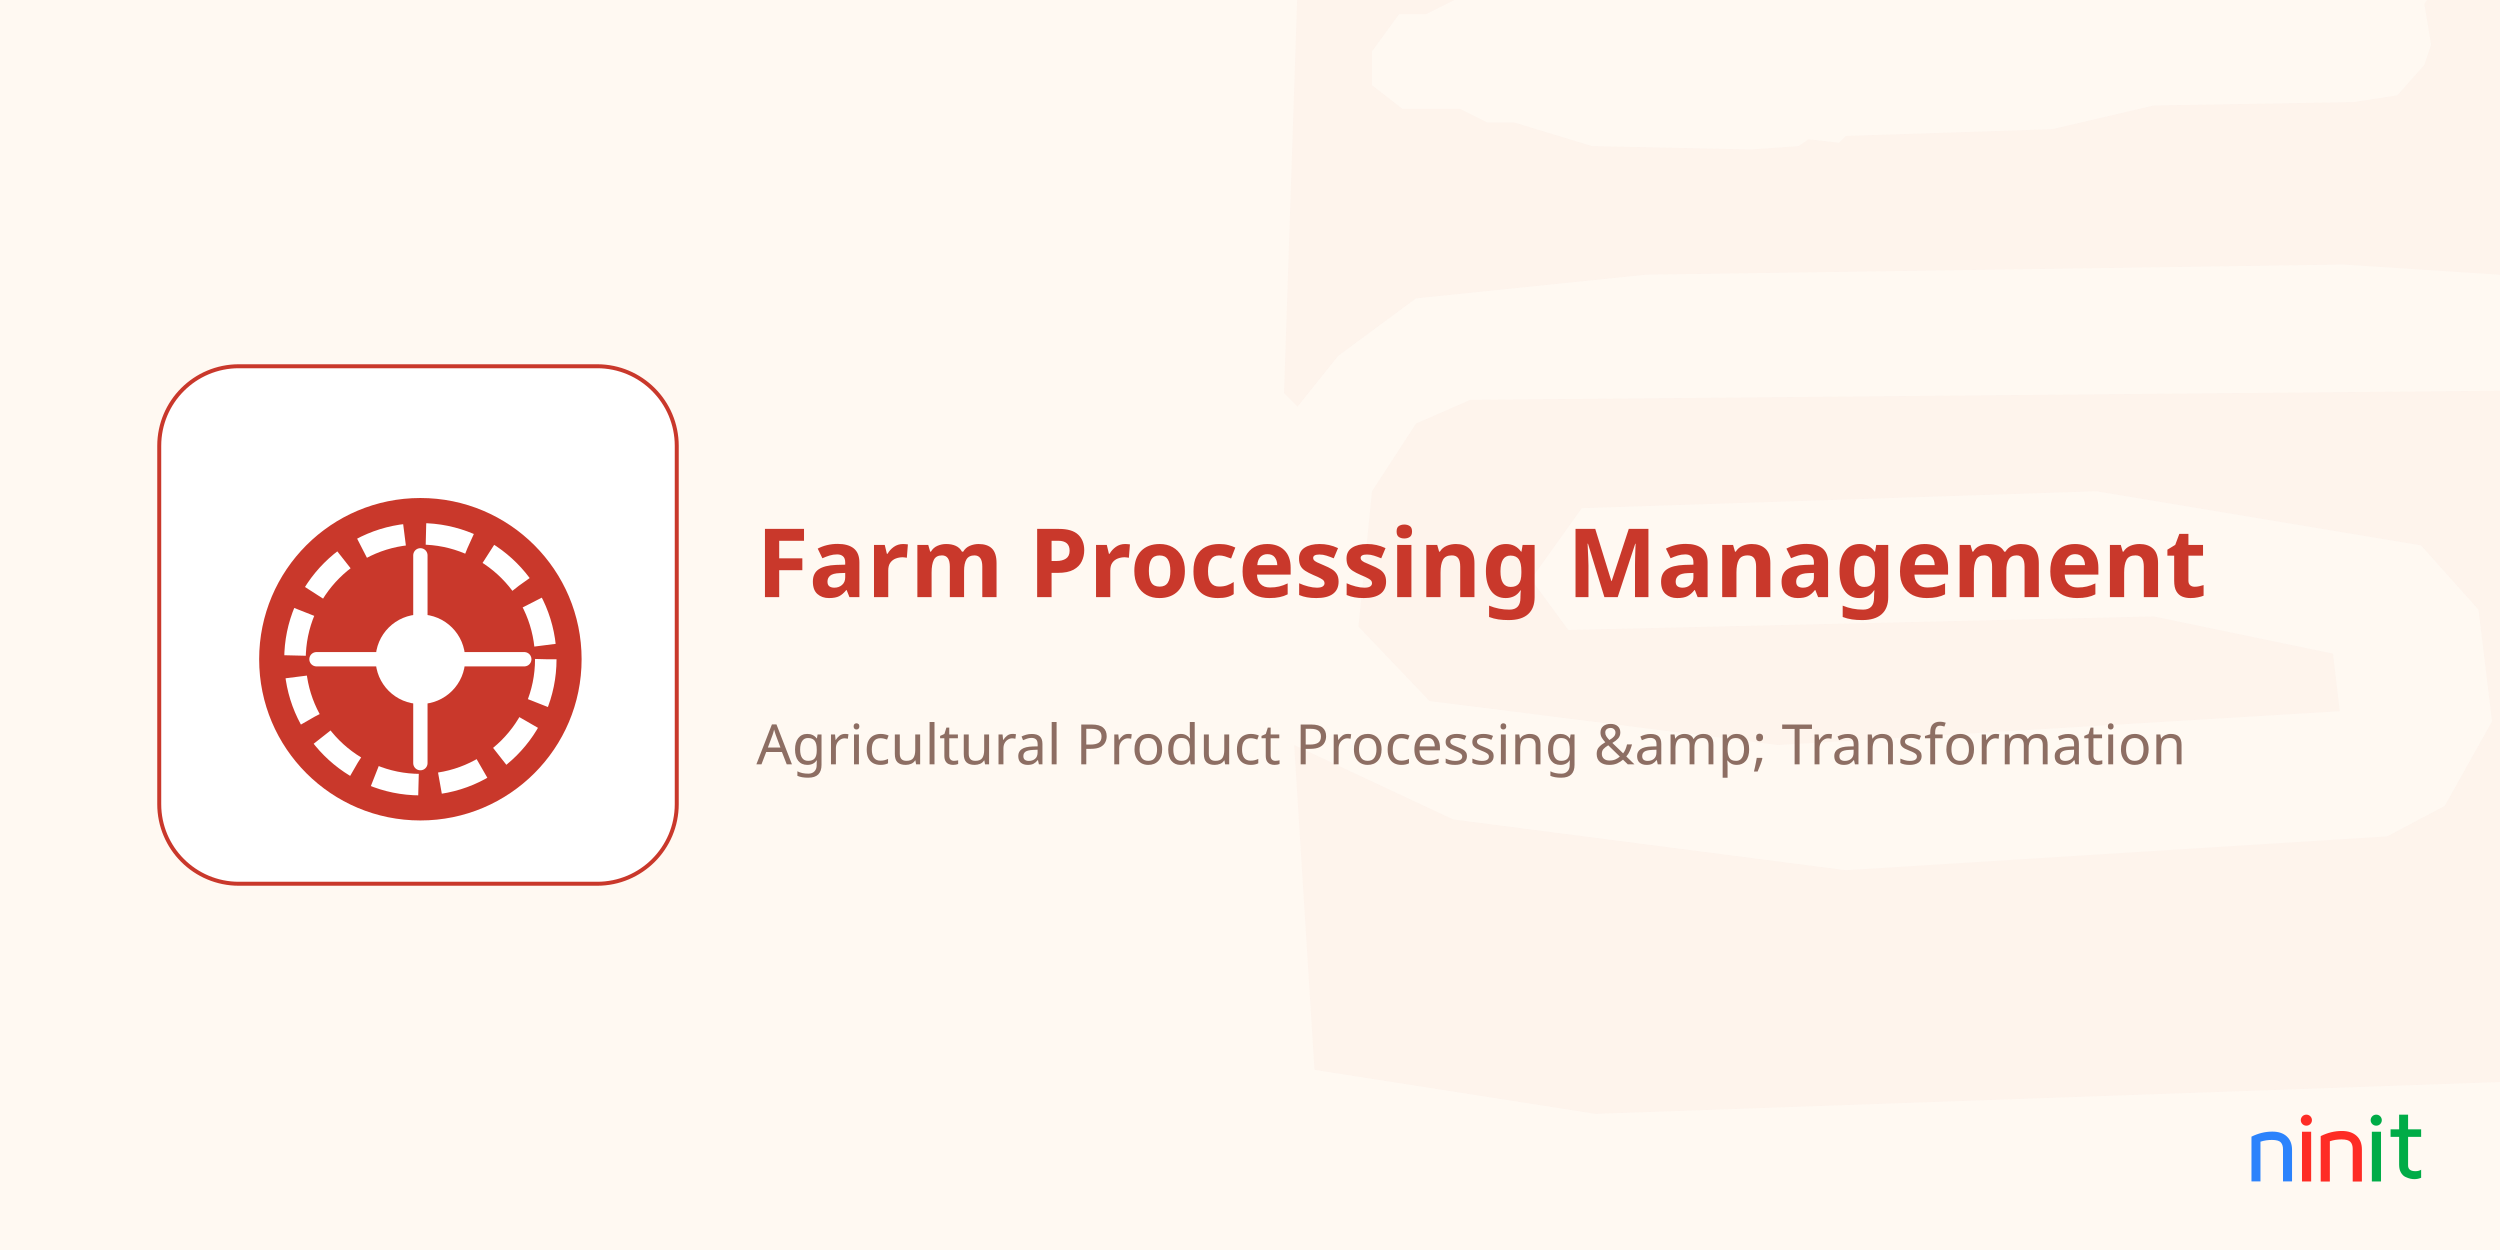
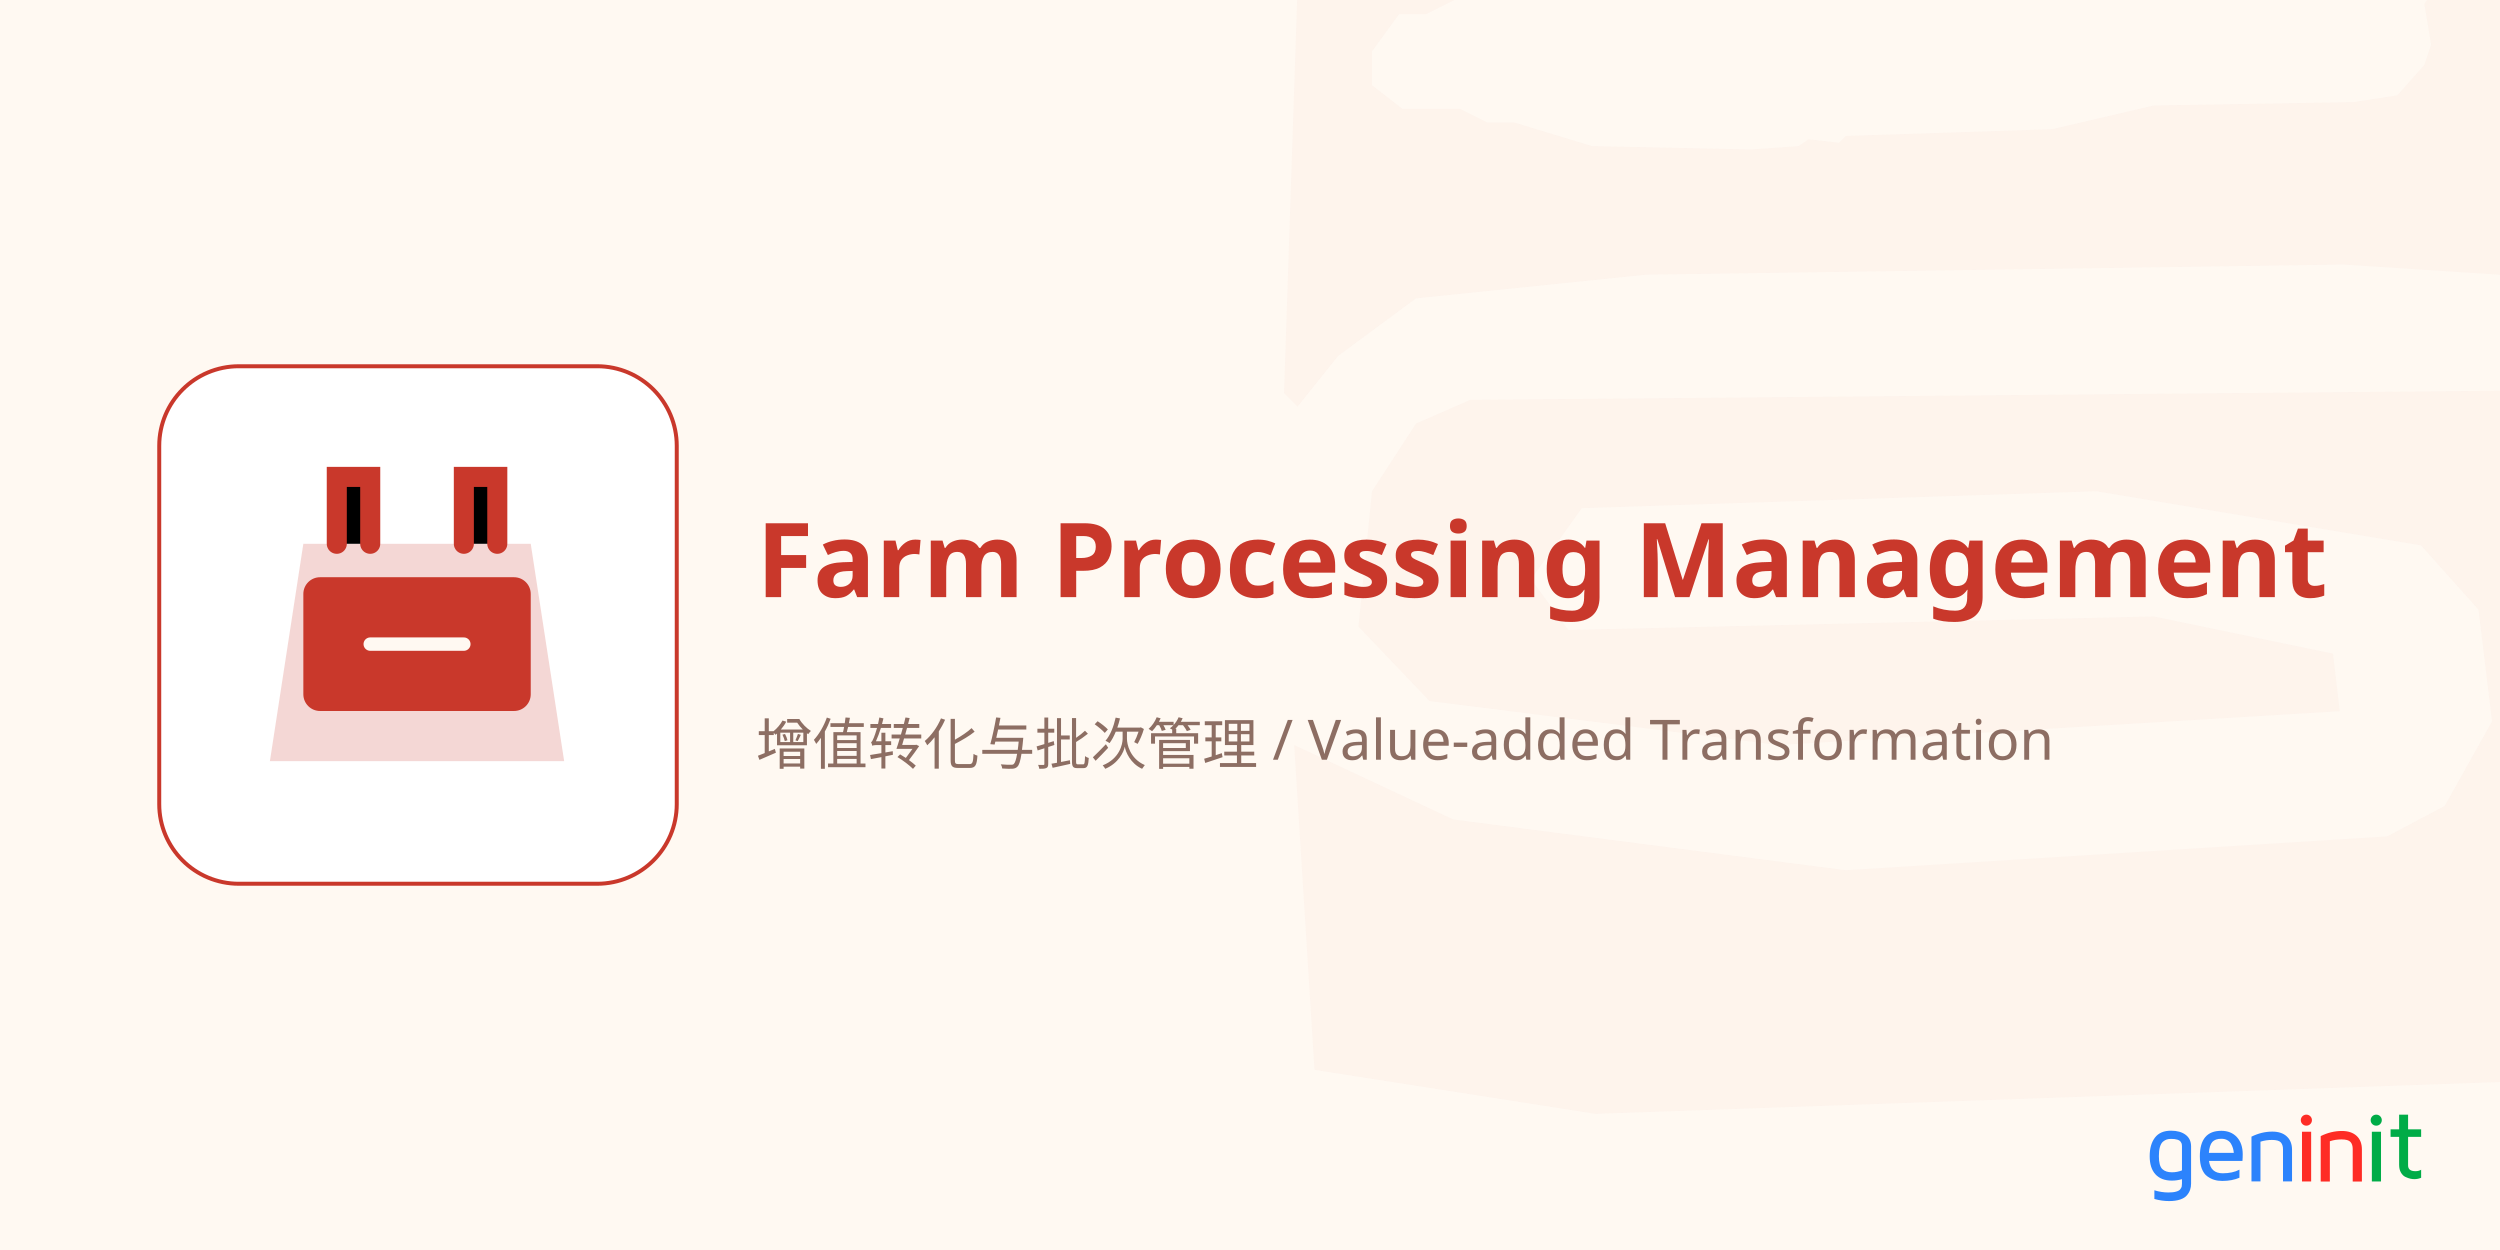
<svg xmlns="http://www.w3.org/2000/svg" width="628" height="314" viewBox="0 0 628 314">
  <rect width="628" height="314" fill="#FFF9F2" />
  <g transform="translate(320, -50) scale(0.85)" opacity="0.03">
    <path fill-rule="evenodd" fill="#C9382B" d="M 395,174 58,177 42,184 29,204 25,244 46,266 149,279 315,269 313,252 260,241 87,245 76,230 91,209 243,204 339,220 356,239 360,272 346,297 329,306 169,316 53,301 6,279 12,375 95,388 379,378 391,368 Z M 386,15 375,7 354,3 299,3 298,0 277,0 264,4 127,3 29,8 19,16 13,27 7,55 3,175 7,179 19,164 42,147 110,140 316,137 362,140 392,147 393,61 Z M 342,57 340,60 342,72 340,78 332,87 319,89 260,90 230,97 169,99 167,101 158,100 155,102 141,103 94,102 71,95 63,95 55,91 38,91 29,84 29,74 37,63 45,63 55,58 63,58 82,52 95,53 134,49 197,50 228,47 261,47 311,51 326,50 Z" />
  </g>
  <rect x="40" y="92" width="130" height="130" rx="20" fill="white" stroke="#C9382B" stroke-width="1" />
-   <g transform="translate(48, 108) scale(0.45)">
-     <circle cx="128" cy="128" r="90" fill="#C9382B" />
-     <circle cx="128" cy="128" r="70" fill="none" stroke="white" stroke-width="12" stroke-dasharray="25,12" />
-     <circle cx="128" cy="128" r="25" fill="white" />
-     <path d="M128,70 L128,186 M70,128 L186,128" stroke="white" stroke-width="8" stroke-linecap="round" />
+   <g transform="translate(51, 103) scale(0.42)">
+     <path d="M60,80 L196,80 L216,210 L40,210 Z" fill="#C9382B" opacity="0.2" />
+     <path d="M80,80 L80,40 L100,40 L100,80 M156,80 L156,40 L176,40 L176,80" stroke="#C9382B" stroke-width="12" stroke-linecap="round" />
+     <rect x="60" y="100" width="136" height="80" rx="10" fill="#C9382B" />
+     <path d="M100,140 L156,140" stroke="#FFF9F2" stroke-width="8" stroke-linecap="round" />
  </g>
  <g transform="translate(190, 150)">
-     <text x="0" y="0" fill="#C9382B" font-family="'PingFang SC', 'Microsoft YaHei', 'SimHei', 'Source Han Sans CN', sans-serif" font-size="24" font-weight="bold">Farm Processing Management</text>
-     <text x="0" y="42" fill="#8D6E63" font-family="'PingFang SC', 'Microsoft YaHei', 'SimHei', 'Source Han Sans CN', sans-serif" font-size="14">Agricultural Product Processing &amp;amp; Transformation</text>
+     <text x="0" y="0" fill="#C9382B" font-family="'PingFang SC', 'Microsoft YaHei', 'SimHei', sans-serif" font-size="26" font-weight="bold">Farm Processing Management</text>
+     <text x="0" y="42" fill="#8D6E63" font-family="'PingFang SC', 'Microsoft YaHei', 'SimHei', sans-serif" font-size="14">增值转化与批次管理 / Value-added Transformation</text>
  </g>
  <g transform="translate(540, 280) scale(0.1)">
    <path d="M605.1,55.8 L605.1,36.8 L626.6,36.8 L626.6,0 L649.1,0 L649.1,36.8 L681.9,36.8 L681.9,55.8 L649.1,55.8 L649.1,127.5 C649.1,137.2 655.2,142 667.4,142 C667.4,142 667.5,142 667.6,142 C673.2,142 678,140.8 681.9,138.4 L681.9,158.6 C676.3,160.9 670.7,162 665.1,162 C664.9,162 664.7,162 664.5,162 C661.5,162 658.3,161.6 654.9,160.9 C651.6,160.2 647.5,158.8 642.8,156.6 C638.1,154.5 634.2,150.8 631.2,145.5 C628.1,140.3 626.6,133.7 626.6,125.9 L626.6,55.8 L605.1,55.8 Z" fill="#00AC47" />
    <path d="M555.1,13.9 C555.1,6.2 561.3,0 569,0 L569.3,0 C576.9,0 583.1,6.2 583.1,13.9 C583.1,21.5 576.9,27.7 569.3,27.7 L569,27.7 C561.3,27.7 555.1,21.5 555.1,13.9 Z M558.1,167.8 L558.1,43 L581.1,43 L581.1,167.8 L558.1,167.8 Z" fill="#00AC47" />
    <path d="M429.6,168 L429.6,53.9 C446.9,45.3 464.7,41 482.8,41 C498.5,41 510.8,45.1 519.8,53.3 C528.7,61.5 533.1,72.9 533.1,87.5 L533.1,168 L510,168 L510,85.9 C510,78.6 508.2,72.8 504.4,68.6 C500.7,64.4 493.2,62.2 481.8,62.2 C471.7,62.2 461.9,63.7 452.6,66.8 L452.6,168 L429.6,168 Z" fill="#FE2C25" />
    <path d="M379.6,13.9 C379.6,6.2 385.8,0 393.5,0 L393.7,0 C401.4,0 407.6,6.2 407.6,13.9 C407.6,21.5 401.4,27.7 393.7,27.7 L393.5,27.7 C385.8,27.7 379.6,21.5 379.6,13.9 Z M382.6,167.8 L382.6,43 L405.6,43 L405.6,167.8 L382.6,167.8 Z" fill="#FE2C25" />
    <path d="M255.7,167.6 L255.7,55.3 C272.8,46.8 290.2,42.6 308.1,42.6 C323.6,42.6 335.7,46.6 344.4,54.7 C353.2,62.8 357.6,74 357.6,88.4 L357.6,167.6 L334.9,167.6 L334.9,86.8 C334.9,79.6 333.1,73.9 329.4,69.7 C325.7,65.6 318.3,63.5 307.1,63.5 C297.1,63.5 287.5,65 278.3,67.9 L278.3,167.6 L255.7,167.6 Z" fill="#2C83FC" />
+     <path d="M126,104.9 C126,62 144,40.6 179.8,40.6 C179.9,40.6 180,40.6 180,40.6 C196.3,40.6 209.3,45.9 219.1,56.5 C228.8,67.2 233.7,81.5 233.7,99.3 C233.7,105.2 233.5,110.9 233,116.3 L149,116.3 C151.7,136.9 163.2,147.3 183.4,147.3 C199.8,147.3 213.9,144.3 225.5,138.2 L225.5,158.5 C212.9,163.8 198.7,166.5 182.9,166.5 C182.7,166.5 182.4,166.5 182.2,166.5 C175,166.5 168.4,165.6 162.4,163.8 C156.4,162 150.4,159 144.7,154.9 C138.9,150.8 134.4,144.4 131,135.9 C127.7,127.3 126,117 126,104.9 Z M148.7,96 L211.3,96 C211,91.9 210.3,88.1 209.2,84.4 C208.1,80.7 206.5,76.9 204.3,73.1 C202.1,69.3 199,66.3 194.8,64 C190.7,61.7 185.8,60.6 180,60.6 C169.8,60.6 162.3,63.2 157.4,68.5 C152.6,73.8 149.7,83 148.7,96 Z" fill="#2C83FC" />
+     <path d="M0,104.3 C0,84.9 4.4,69.3 13.2,57.7 C22,46.1 35.5,40.3 53.7,40.3 C68.9,40.3 81.1,43.7 90.3,50.6 C99.5,57.5 104,67.3 104,79.9 L104,173.2 C104,178.7 103.2,183.9 101.6,188.6 C100,193.4 97.4,198 93.6,202.5 C89.8,207.1 84.2,210.6 76.6,213.2 C69,215.8 59.8,217.1 48.9,217.1 C36.4,217.1 24,215.3 11.8,211.8 L11.8,190 C23.6,193.7 35.4,195.5 47,195.5 C55,195.5 61.5,194.8 66.6,193.3 C71.6,191.9 75.1,189.9 77,187.2 C78.9,184.6 80.1,182.3 80.5,180.5 C80.9,178.6 81.1,176.2 81.1,173.2 L81.1,162.1 C72.6,164.5 64.2,165.7 55.8,165.7 C37.9,165.7 24.1,160.4 14.5,149.9 C4.8,139.3 0,124.1 0,104.3 Z M23.1,104.3 C23.1,120.6 26,131.4 31.8,136.8 C37.6,142.2 45.6,144.8 55.8,144.8 C64.8,144.8 73.2,143.2 81.1,140 L81.1,78.5 C81.1,76.6 80.9,75 80.6,73.7 C80.3,72.4 79.4,70.5 77.8,68.2 C76.3,65.8 73.5,64 69.4,62.8 C65.3,61.5 60.1,60.9 53.7,60.9 C49.6,60.9 45.9,61.4 42.8,62.4 C39.7,63.4 36.5,65.3 33.2,68 C30,70.8 27.5,75.2 25.7,81.3 C23.9,87.4 23.1,95.1 23.1,104.3 Z" fill="#2C83FC" />
  </g>
</svg>
